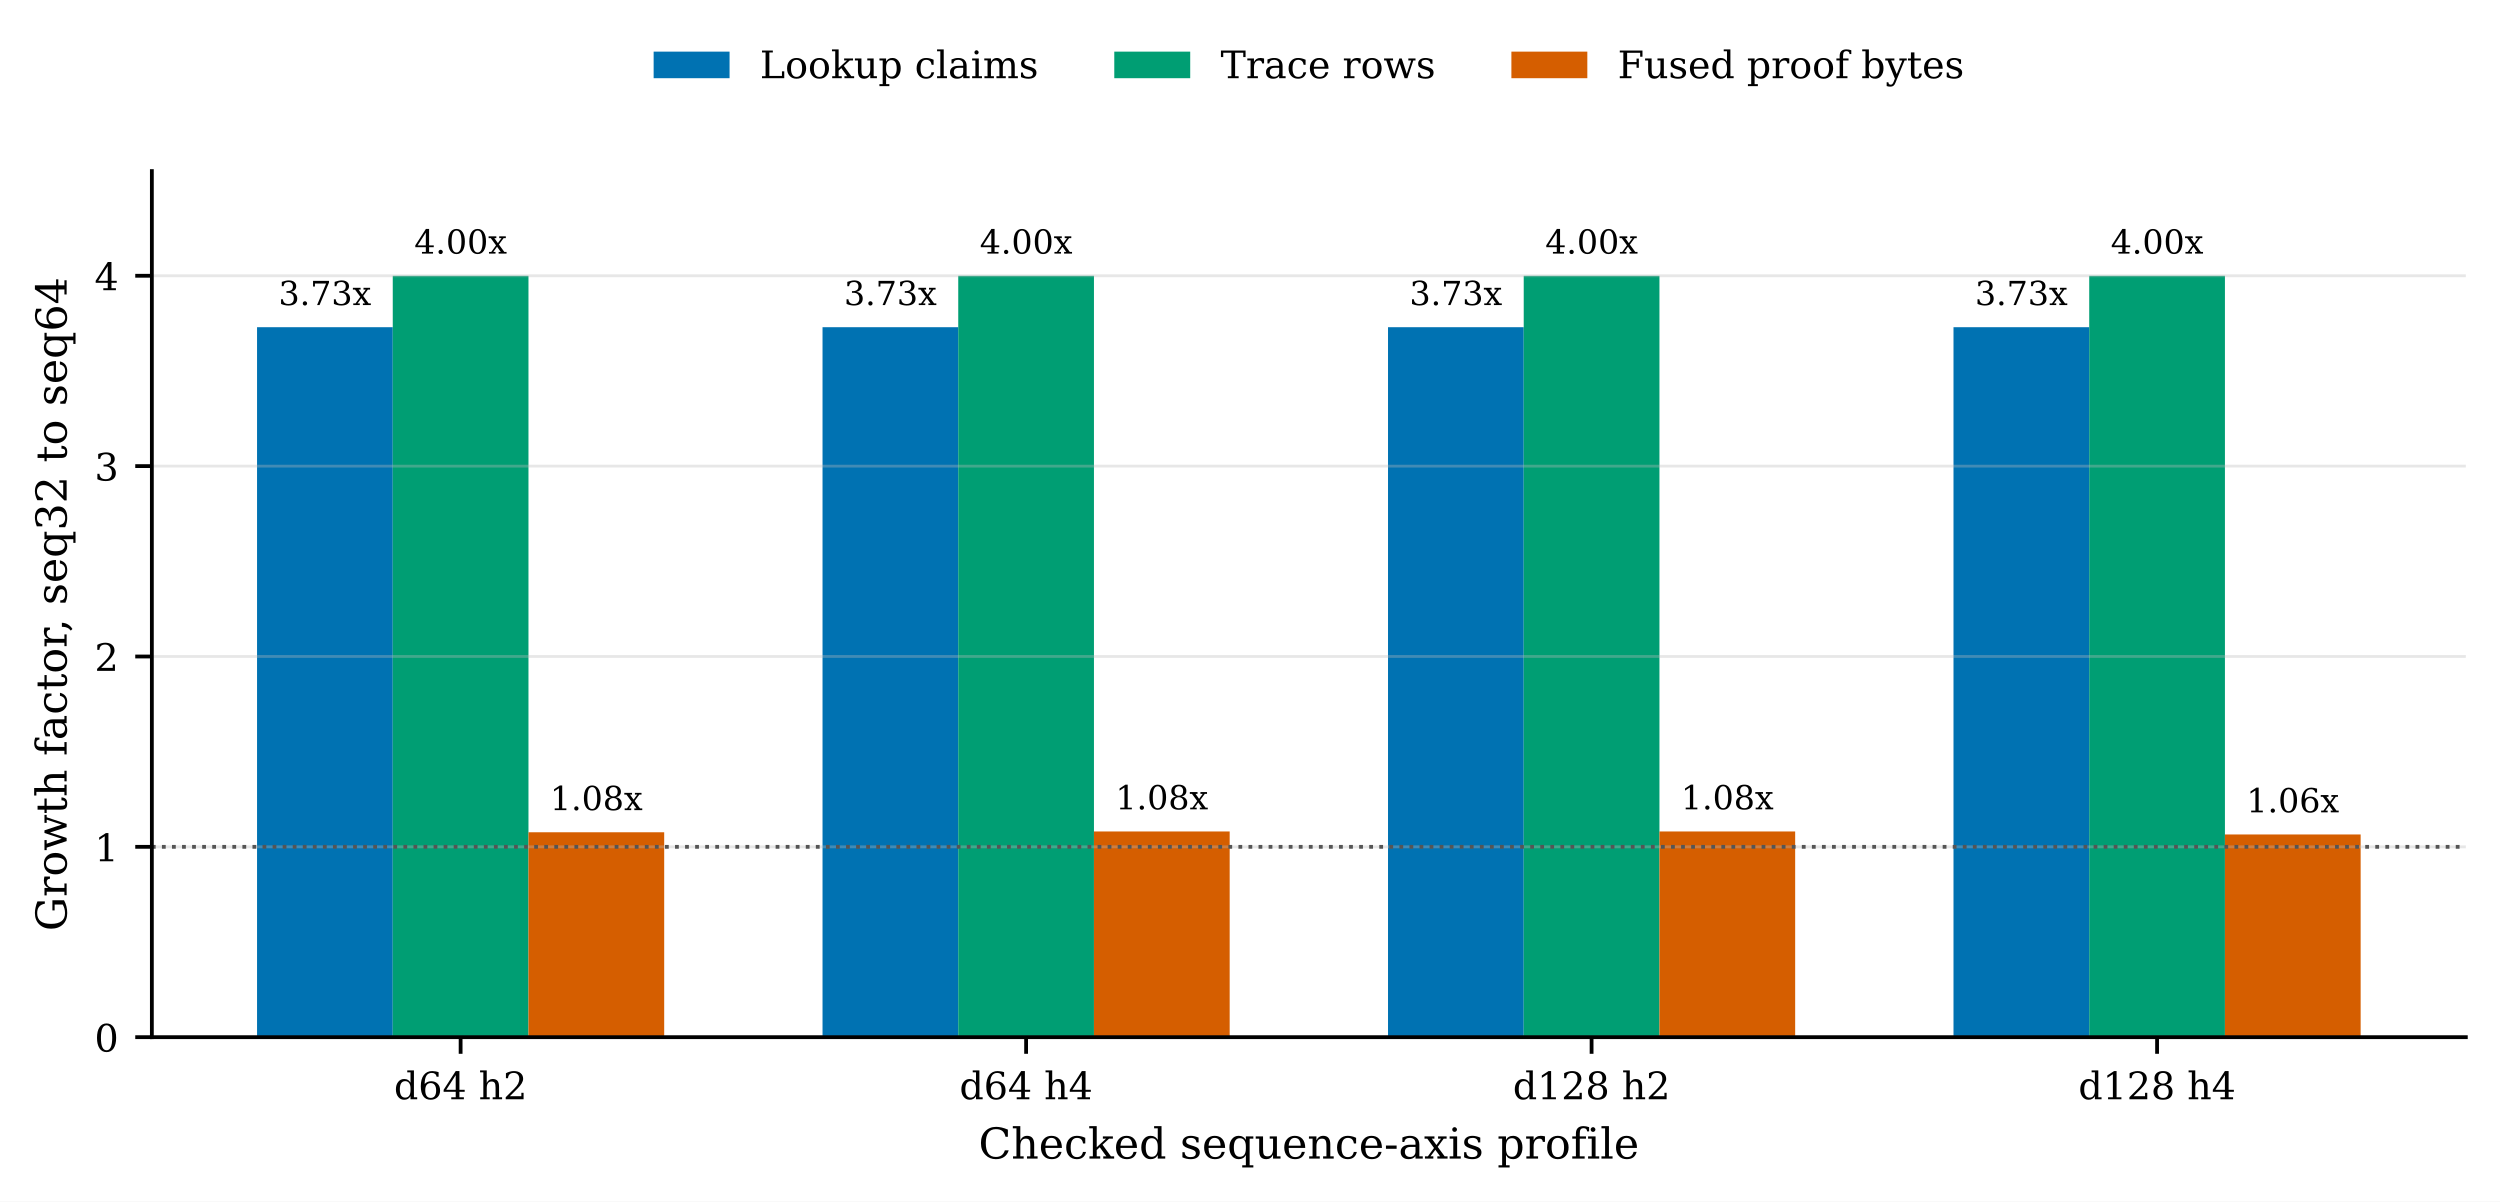
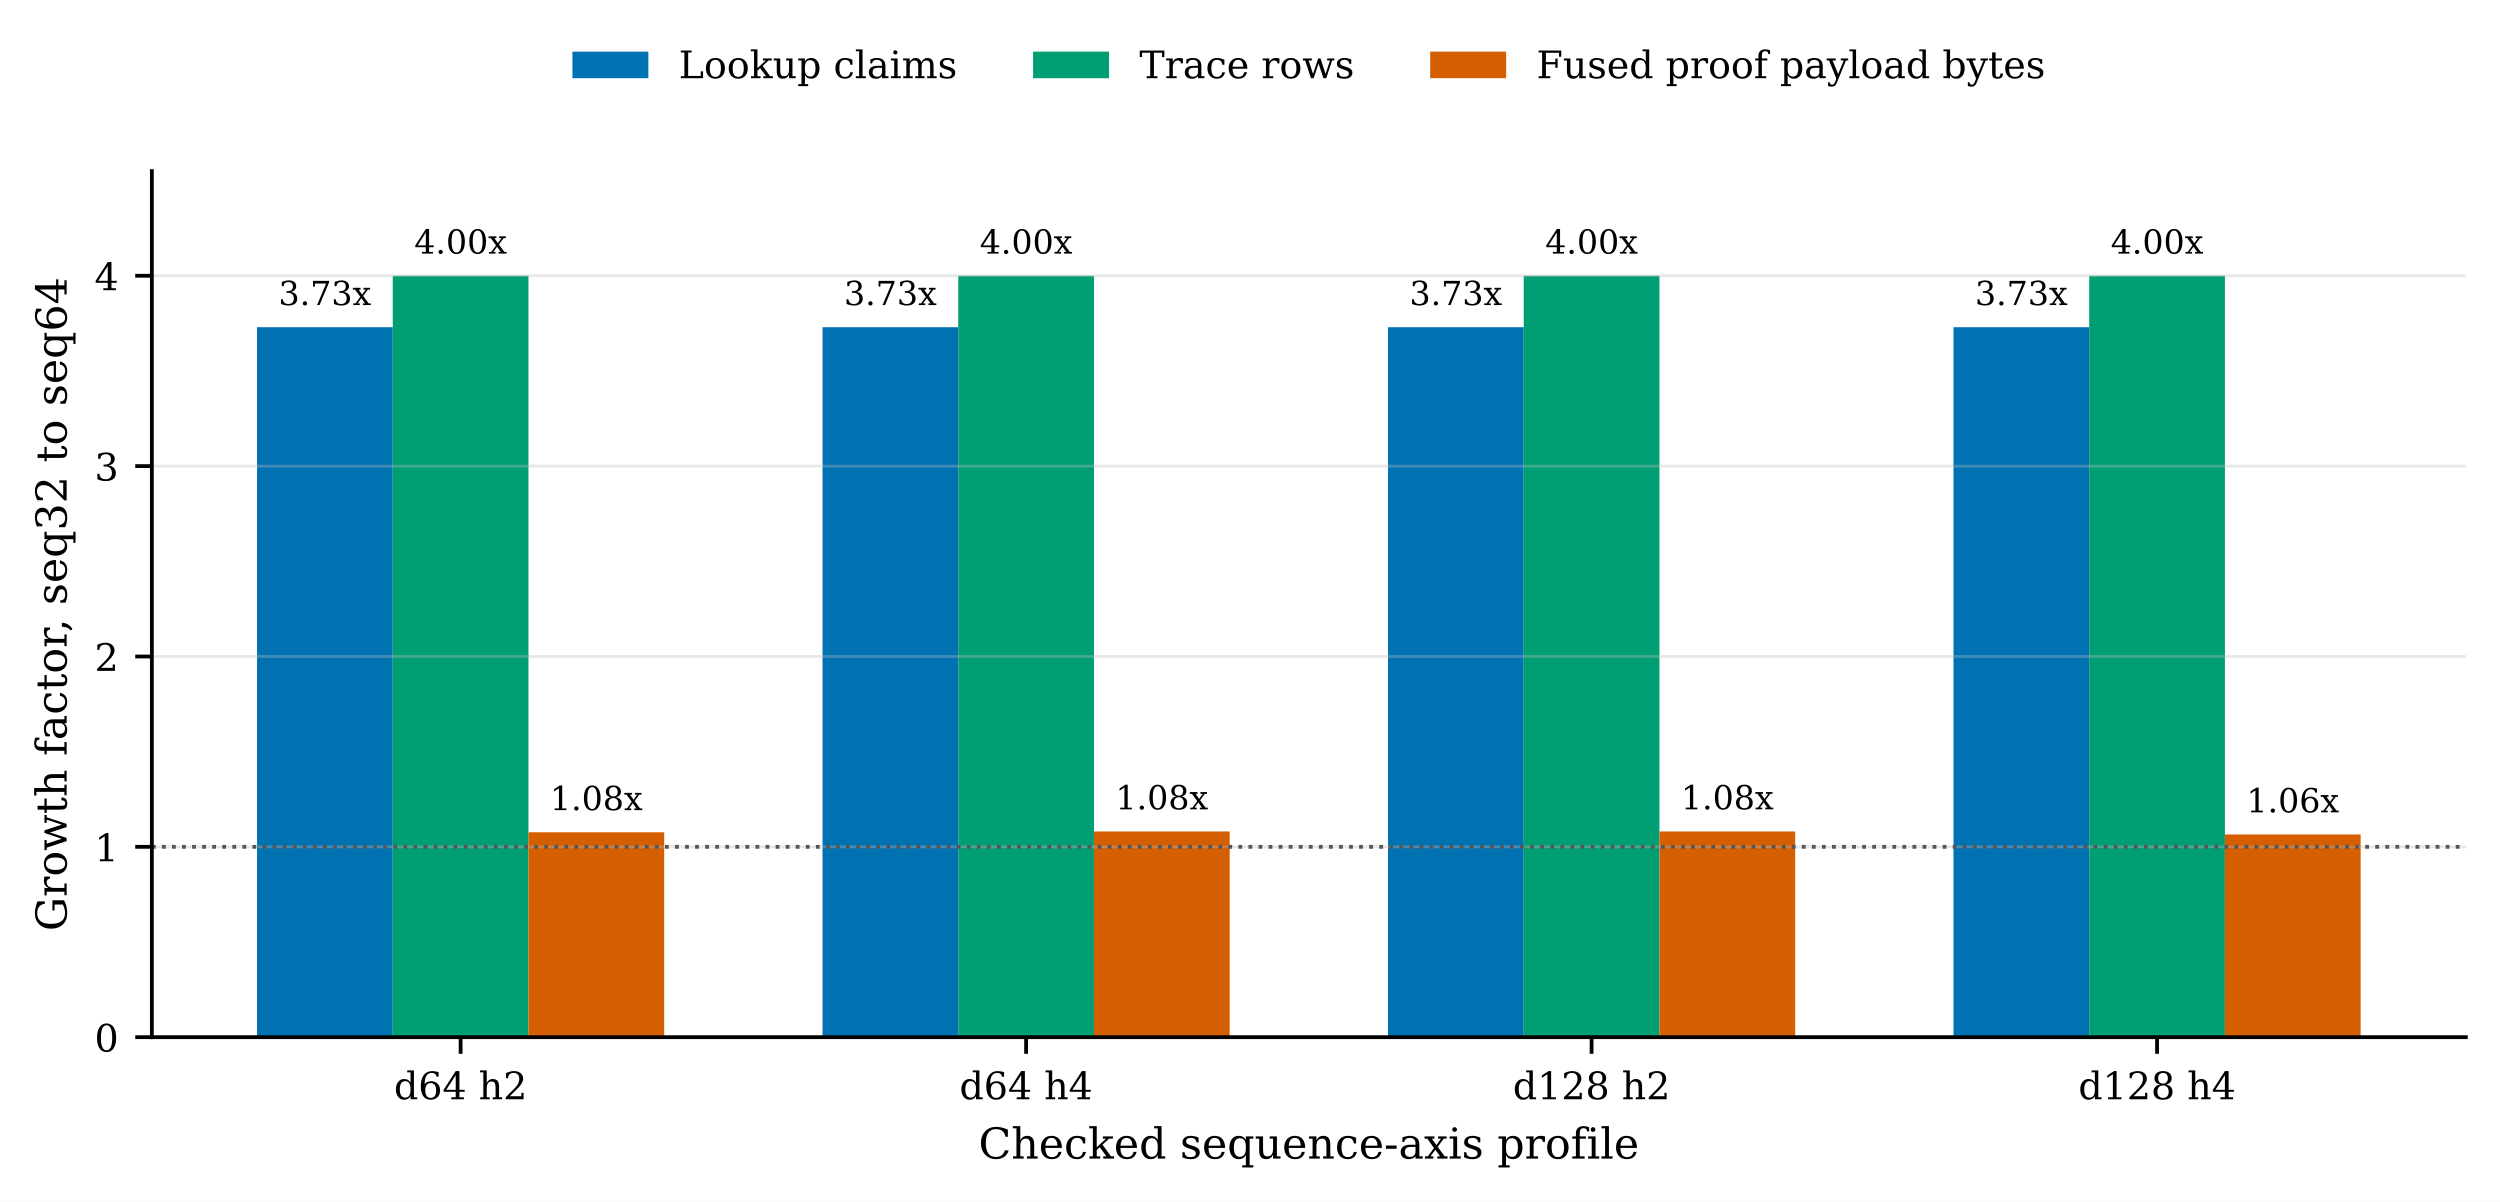
<svg xmlns="http://www.w3.org/2000/svg" xmlns:xlink="http://www.w3.org/1999/xlink" width="526.8pt" height="253.206pt" viewBox="0 0 526.8 253.206" version="1.1">
  <defs>
    <style type="text/css">*{stroke-linejoin: round; stroke-linecap: butt}</style>
  </defs>
  <g id="figure_1">
    <g id="patch_1">
      <path d="M 0 253.206 L 526.8 253.206 L 526.8 0 L 0 0 z " style="fill: #ffffff" />
    </g>
    <g id="axes_1">
      <g id="patch_2">
        <path d="M 32 218.554 L 519.6 218.554 L 519.6 36.051 L 32 36.051 z " style="fill: #ffffff" />
      </g>
      <g id="patch_3">
        <path d="M 54.164 218.554 L 82.762 218.554 L 82.762 68.952 L 54.164 68.952 z " clip-path="url(#p6032babe50)" style="fill: #0072b2" />
      </g>
      <g id="patch_4">
        <path d="M 173.323 218.554 L 201.921 218.554 L 201.921 68.952 L 173.323 68.952 z " clip-path="url(#p6032babe50)" style="fill: #0072b2" />
      </g>
      <g id="patch_5">
        <path d="M 292.482 218.554 L 321.08 218.554 L 321.08 68.952 L 292.482 68.952 z " clip-path="url(#p6032babe50)" style="fill: #0072b2" />
      </g>
      <g id="patch_6">
        <path d="M 411.641 218.554 L 440.24 218.554 L 440.24 68.952 L 411.641 68.952 z " clip-path="url(#p6032babe50)" style="fill: #0072b2" />
      </g>
      <g id="patch_7">
        <path d="M 82.762 218.554 L 111.36 218.554 L 111.36 58.111 L 82.762 58.111 z " clip-path="url(#p6032babe50)" style="fill: #009e73" />
      </g>
      <g id="patch_8">
        <path d="M 201.921 218.554 L 230.519 218.554 L 230.519 58.111 L 201.921 58.111 z " clip-path="url(#p6032babe50)" style="fill: #009e73" />
      </g>
      <g id="patch_9">
        <path d="M 321.08 218.554 L 349.679 218.554 L 349.679 58.111 L 321.08 58.111 z " clip-path="url(#p6032babe50)" style="fill: #009e73" />
      </g>
      <g id="patch_10">
        <path d="M 440.24 218.554 L 468.838 218.554 L 468.838 58.111 L 440.24 58.111 z " clip-path="url(#p6032babe50)" style="fill: #009e73" />
      </g>
      <g id="patch_11">
        <path d="M 111.36 218.554 L 139.958 218.554 L 139.958 175.374 L 111.36 175.374 z " clip-path="url(#p6032babe50)" style="fill: #d55e00" />
      </g>
      <g id="patch_12">
        <path d="M 230.519 218.554 L 259.118 218.554 L 259.118 175.212 L 230.519 175.212 z " clip-path="url(#p6032babe50)" style="fill: #d55e00" />
      </g>
      <g id="patch_13">
        <path d="M 349.679 218.554 L 378.277 218.554 L 378.277 175.206 L 349.679 175.206 z " clip-path="url(#p6032babe50)" style="fill: #d55e00" />
      </g>
      <g id="patch_14">
        <path d="M 468.838 218.554 L 497.436 218.554 L 497.436 175.839 L 468.838 175.839 z " clip-path="url(#p6032babe50)" style="fill: #d55e00" />
      </g>
      <g id="matplotlib.axis_1">
        <g id="xtick_1">
          <g id="line2d_1">
            <defs>
              <path id="m3fd2fc44b5" d="M 0 0 L 0 3.5 " style="stroke: #000000; stroke-width: 0.8" />
            </defs>
            <g>
              <use xlink:href="#m3fd2fc44b5" x="97.061" y="218.554" style="stroke: #000000; stroke-width: 0.8" />
            </g>
          </g>
          <g id="text_1">
            <text style="font: 8px 'DejaVu Serif', serif; text-anchor: middle" x="97.061" y="231.632" transform="rotate(-0 97.0612 231.6324)">d64 h2</text>
          </g>
        </g>
        <g id="xtick_2">
          <g id="line2d_2">
            <g>
              <use xlink:href="#m3fd2fc44b5" x="216.22" y="218.554" style="stroke: #000000; stroke-width: 0.8" />
            </g>
          </g>
          <g id="text_2">
            <text style="font: 8px 'DejaVu Serif', serif; text-anchor: middle" x="216.22" y="231.632" transform="rotate(-0 216.2203 231.6324)">d64 h4</text>
          </g>
        </g>
        <g id="xtick_3">
          <g id="line2d_3">
            <g>
              <use xlink:href="#m3fd2fc44b5" x="335.379" y="218.554" style="stroke: #000000; stroke-width: 0.8" />
            </g>
          </g>
          <g id="text_3">
            <text style="font: 8px 'DejaVu Serif', serif; text-anchor: middle" x="335.379" y="231.632" transform="rotate(-0 335.3795 231.6324)">d128 h2</text>
          </g>
        </g>
        <g id="xtick_4">
          <g id="line2d_4">
            <g>
              <use xlink:href="#m3fd2fc44b5" x="454.539" y="218.554" style="stroke: #000000; stroke-width: 0.8" />
            </g>
          </g>
          <g id="text_4">
            <text style="font: 8px 'DejaVu Serif', serif; text-anchor: middle" x="454.539" y="231.632" transform="rotate(-0 454.5386 231.6324)">d128 h4</text>
          </g>
        </g>
        <g id="text_5">
          <text style="font: 9px 'DejaVu Serif', serif; text-anchor: middle" x="275.8" y="244.135" transform="rotate(-0 275.7999 244.1347)">Checked sequence-axis profile</text>
        </g>
      </g>
      <g id="matplotlib.axis_2">
        <g id="ytick_1">
          <g id="line2d_5">
            <path d="M 32 218.554 L 519.6 218.554 " clip-path="url(#p6032babe50)" style="fill: none; stroke: #bbbbbb; stroke-opacity: 0.35; stroke-width: 0.6; stroke-linecap: square" />
          </g>
          <g id="line2d_6">
            <defs>
              <path id="m68c8a81b14" d="M 0 0 L -3.5 0 " style="stroke: #000000; stroke-width: 0.8" />
            </defs>
            <g>
              <use xlink:href="#m68c8a81b14" x="32" y="218.554" style="stroke: #000000; stroke-width: 0.8" />
            </g>
          </g>
          <g id="text_6">
            <text style="font: 8px 'DejaVu Serif', serif; text-anchor: end" x="25" y="221.593" transform="rotate(-0 25.00031 221.593)">0</text>
          </g>
        </g>
        <g id="ytick_2">
          <g id="line2d_7">
            <path d="M 32 178.443 L 519.6 178.443 " clip-path="url(#p6032babe50)" style="fill: none; stroke: #bbbbbb; stroke-opacity: 0.35; stroke-width: 0.6; stroke-linecap: square" />
          </g>
          <g id="line2d_8">
            <g>
              <use xlink:href="#m68c8a81b14" x="32" y="178.443" style="stroke: #000000; stroke-width: 0.8" />
            </g>
          </g>
          <g id="text_7">
            <text style="font: 8px 'DejaVu Serif', serif; text-anchor: end" x="25" y="181.482" transform="rotate(-0 25.00031 181.4824)">1</text>
          </g>
        </g>
        <g id="ytick_3">
          <g id="line2d_9">
            <path d="M 32 138.333 L 519.6 138.333 " clip-path="url(#p6032babe50)" style="fill: none; stroke: #bbbbbb; stroke-opacity: 0.35; stroke-width: 0.6; stroke-linecap: square" />
          </g>
          <g id="line2d_10">
            <g>
              <use xlink:href="#m68c8a81b14" x="32" y="138.333" style="stroke: #000000; stroke-width: 0.8" />
            </g>
          </g>
          <g id="text_8">
            <text style="font: 8px 'DejaVu Serif', serif; text-anchor: end" x="25" y="141.372" transform="rotate(-0 25.00031 141.3719)">2</text>
          </g>
        </g>
        <g id="ytick_4">
          <g id="line2d_11">
            <path d="M 32 98.222 L 519.6 98.222 " clip-path="url(#p6032babe50)" style="fill: none; stroke: #bbbbbb; stroke-opacity: 0.35; stroke-width: 0.6; stroke-linecap: square" />
          </g>
          <g id="line2d_12">
            <g>
              <use xlink:href="#m68c8a81b14" x="32" y="98.222" style="stroke: #000000; stroke-width: 0.8" />
            </g>
          </g>
          <g id="text_9">
            <text style="font: 8px 'DejaVu Serif', serif; text-anchor: end" x="25" y="101.261" transform="rotate(-0 25.00031 101.2613)">3</text>
          </g>
        </g>
        <g id="ytick_5">
          <g id="line2d_13">
            <path d="M 32 58.111 L 519.6 58.111 " clip-path="url(#p6032babe50)" style="fill: none; stroke: #bbbbbb; stroke-opacity: 0.35; stroke-width: 0.6; stroke-linecap: square" />
          </g>
          <g id="line2d_14">
            <g>
              <use xlink:href="#m68c8a81b14" x="32" y="58.111" style="stroke: #000000; stroke-width: 0.8" />
            </g>
          </g>
          <g id="text_10">
            <text style="font: 8px 'DejaVu Serif', serif; text-anchor: end" x="25" y="61.151" transform="rotate(-0 25.00031 61.15074)">4</text>
          </g>
        </g>
        <g id="text_11">
          <text style="font: 9px 'DejaVu Serif', serif; text-anchor: middle" x="14.039" y="127.302" transform="rotate(-90 14.03859 127.3021)">Growth factor, seq32 to seq64</text>
        </g>
      </g>
      <g id="line2d_15">
        <path d="M 32 178.443 L 519.6 178.443 " clip-path="url(#p6032babe50)" style="fill: none; stroke-dasharray: 0.8,1.32; stroke-dashoffset: 0; stroke: #555555; stroke-width: 0.8" />
      </g>
      <g id="patch_15">
        <path d="M 32 218.554 L 32 36.051 " style="fill: none; stroke: #000000; stroke-width: 0.8; stroke-linejoin: miter; stroke-linecap: square" />
      </g>
      <g id="patch_16">
        <path d="M 32 218.554 L 519.6 218.554 " style="fill: none; stroke: #000000; stroke-width: 0.8; stroke-linejoin: miter; stroke-linecap: square" />
      </g>
      <g id="text_12">
        <text style="font: 7px 'DejaVu Serif', serif; text-anchor: middle" x="68.463" y="64.287" transform="rotate(-0 68.46301 64.28742)">3.73x</text>
      </g>
      <g id="text_13">
        <text style="font: 7px 'DejaVu Serif', serif; text-anchor: middle" x="187.622" y="64.287" transform="rotate(-0 187.6222 64.28742)">3.73x</text>
      </g>
      <g id="text_14">
        <text style="font: 7px 'DejaVu Serif', serif; text-anchor: middle" x="306.781" y="64.287" transform="rotate(-0 306.7813 64.28742)">3.73x</text>
      </g>
      <g id="text_15">
        <text style="font: 7px 'DejaVu Serif', serif; text-anchor: middle" x="425.94" y="64.287" transform="rotate(-0 425.9404 64.28742)">3.73x</text>
      </g>
      <g id="text_16">
        <text style="font: 7px 'DejaVu Serif', serif; text-anchor: middle" x="97.061" y="53.447" transform="rotate(-0 97.0612 53.44674)">4.00x</text>
      </g>
      <g id="text_17">
        <text style="font: 7px 'DejaVu Serif', serif; text-anchor: middle" x="216.22" y="53.447" transform="rotate(-0 216.2203 53.44674)">4.00x</text>
      </g>
      <g id="text_18">
        <text style="font: 7px 'DejaVu Serif', serif; text-anchor: middle" x="335.379" y="53.447" transform="rotate(-0 335.3795 53.44674)">4.00x</text>
      </g>
      <g id="text_19">
        <text style="font: 7px 'DejaVu Serif', serif; text-anchor: middle" x="454.539" y="53.447" transform="rotate(-0 454.5386 53.44674)">4.00x</text>
      </g>
      <g id="text_20">
        <text style="font: 7px 'DejaVu Serif', serif; text-anchor: middle" x="125.659" y="170.709" transform="rotate(-0 125.6594 170.7092)">1.08x</text>
      </g>
      <g id="text_21">
        <text style="font: 7px 'DejaVu Serif', serif; text-anchor: middle" x="244.819" y="170.547" transform="rotate(-0 244.8185 170.5472)">1.08x</text>
      </g>
      <g id="text_22">
        <text style="font: 7px 'DejaVu Serif', serif; text-anchor: middle" x="363.978" y="170.542" transform="rotate(-0 363.9777 170.5416)">1.08x</text>
      </g>
      <g id="text_23">
        <text style="font: 7px 'DejaVu Serif', serif; text-anchor: middle" x="483.137" y="171.175" transform="rotate(-0 483.1368 171.1749)">1.06x</text>
      </g>
      <g id="legend_1">
        <g id="patch_17">
-           <path d="M 137.734 16.479 L 153.734 16.479 L 153.734 10.879 L 137.734 10.879 z " style="fill: #0072b2" />
+           <path d="M 120.624 16.479 L 136.624 16.479 L 136.624 10.879 L 120.624 10.879 z " style="fill: #0072b2" />
        </g>
        <g id="text_24">
-           <text style="font: 8px 'DejaVu Serif', serif; text-anchor: start" x="160.134" y="16.479" transform="rotate(-0 160.1337 16.47875)">Lookup claims</text>
+           <text style="font: 8px 'DejaVu Serif', serif; text-anchor: start" x="143.024" y="16.479" transform="rotate(-0 143.0237 16.47875)">Lookup claims</text>
        </g>
        <g id="patch_18">
-           <path d="M 234.801 16.479 L 250.801 16.479 L 250.801 10.879 L 234.801 10.879 z " style="fill: #009e73" />
+           <path d="M 217.691 16.479 L 233.691 16.479 L 233.691 10.879 L 217.691 10.879 z " style="fill: #009e73" />
        </g>
        <g id="text_25">
-           <text style="font: 8px 'DejaVu Serif', serif; text-anchor: start" x="257.201" y="16.479" transform="rotate(-0 257.2012 16.47875)">Trace rows</text>
+           <text style="font: 8px 'DejaVu Serif', serif; text-anchor: start" x="240.091" y="16.479" transform="rotate(-0 240.0912 16.47875)">Trace rows</text>
        </g>
        <g id="patch_19">
-           <path d="M 318.481 16.479 L 334.481 16.479 L 334.481 10.879 L 318.481 10.879 z " style="fill: #d55e00" />
+           <path d="M 301.371 16.479 L 317.371 16.479 L 317.371 10.879 L 301.371 10.879 z " style="fill: #d55e00" />
        </g>
        <g id="text_26">
-           <text style="font: 8px 'DejaVu Serif', serif; text-anchor: start" x="340.881" y="16.479" transform="rotate(-0 340.8812 16.47875)">Fused proof bytes</text>
+           <text style="font: 8px 'DejaVu Serif', serif; text-anchor: start" x="323.771" y="16.479" transform="rotate(-0 323.7712 16.47875)">Fused proof payload bytes</text>
        </g>
      </g>
    </g>
  </g>
  <defs>
    <clipPath id="p6032babe50">
      <rect x="32" y="36.051" width="487.599" height="182.503" />
    </clipPath>
  </defs>
</svg>
